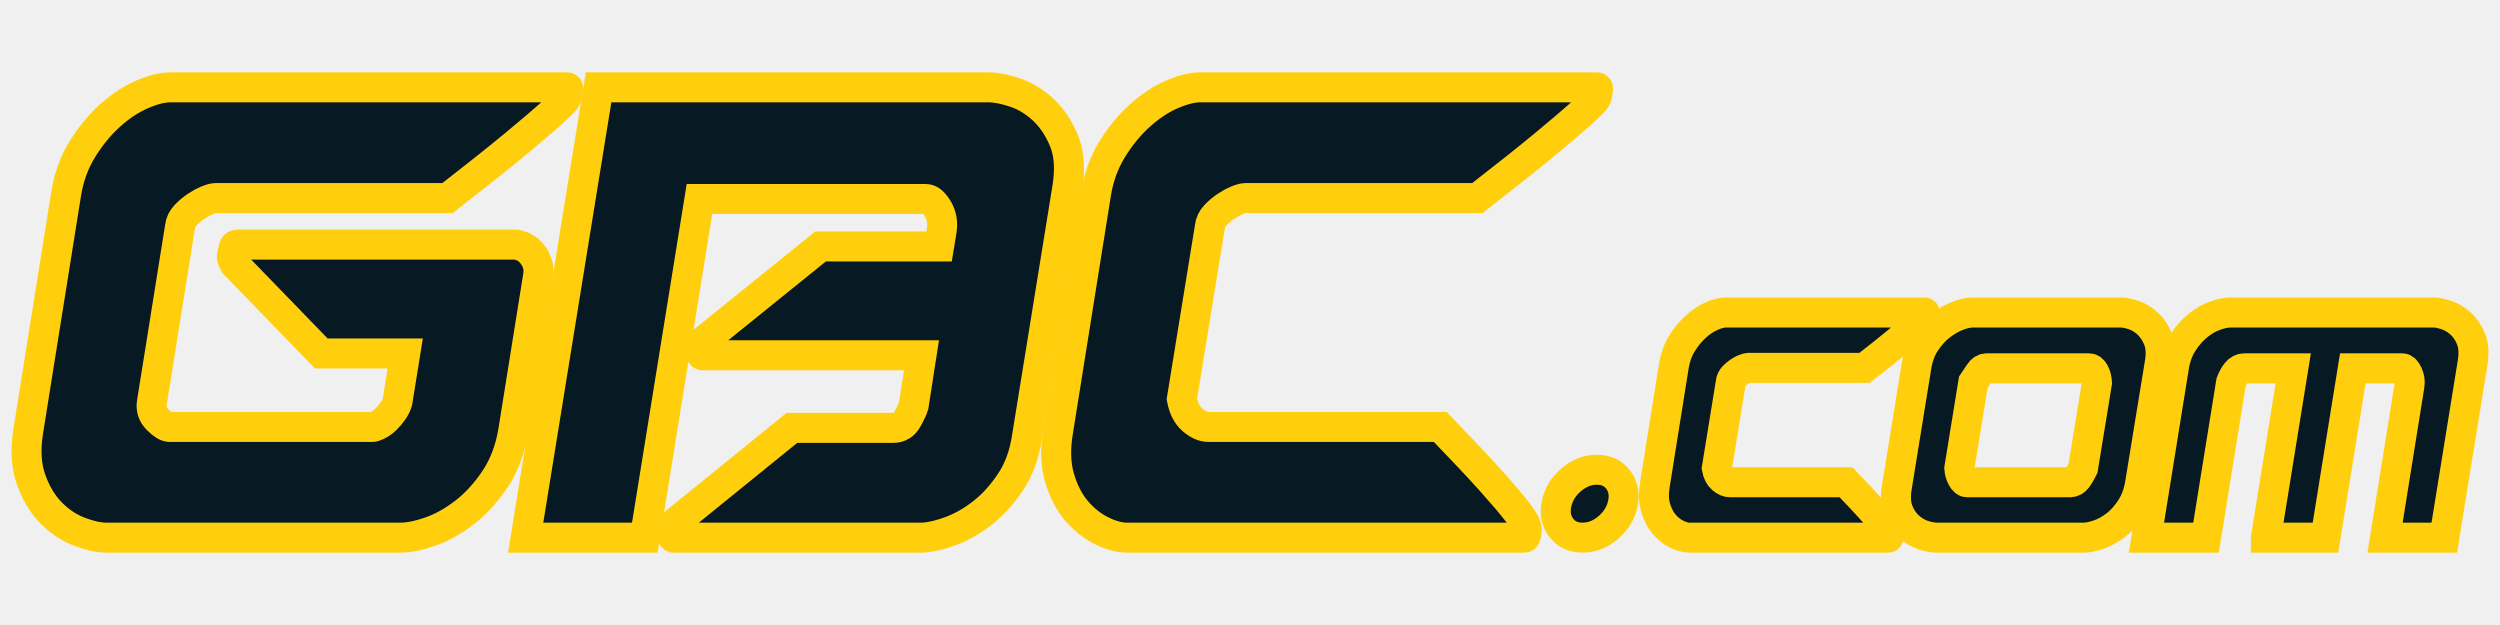
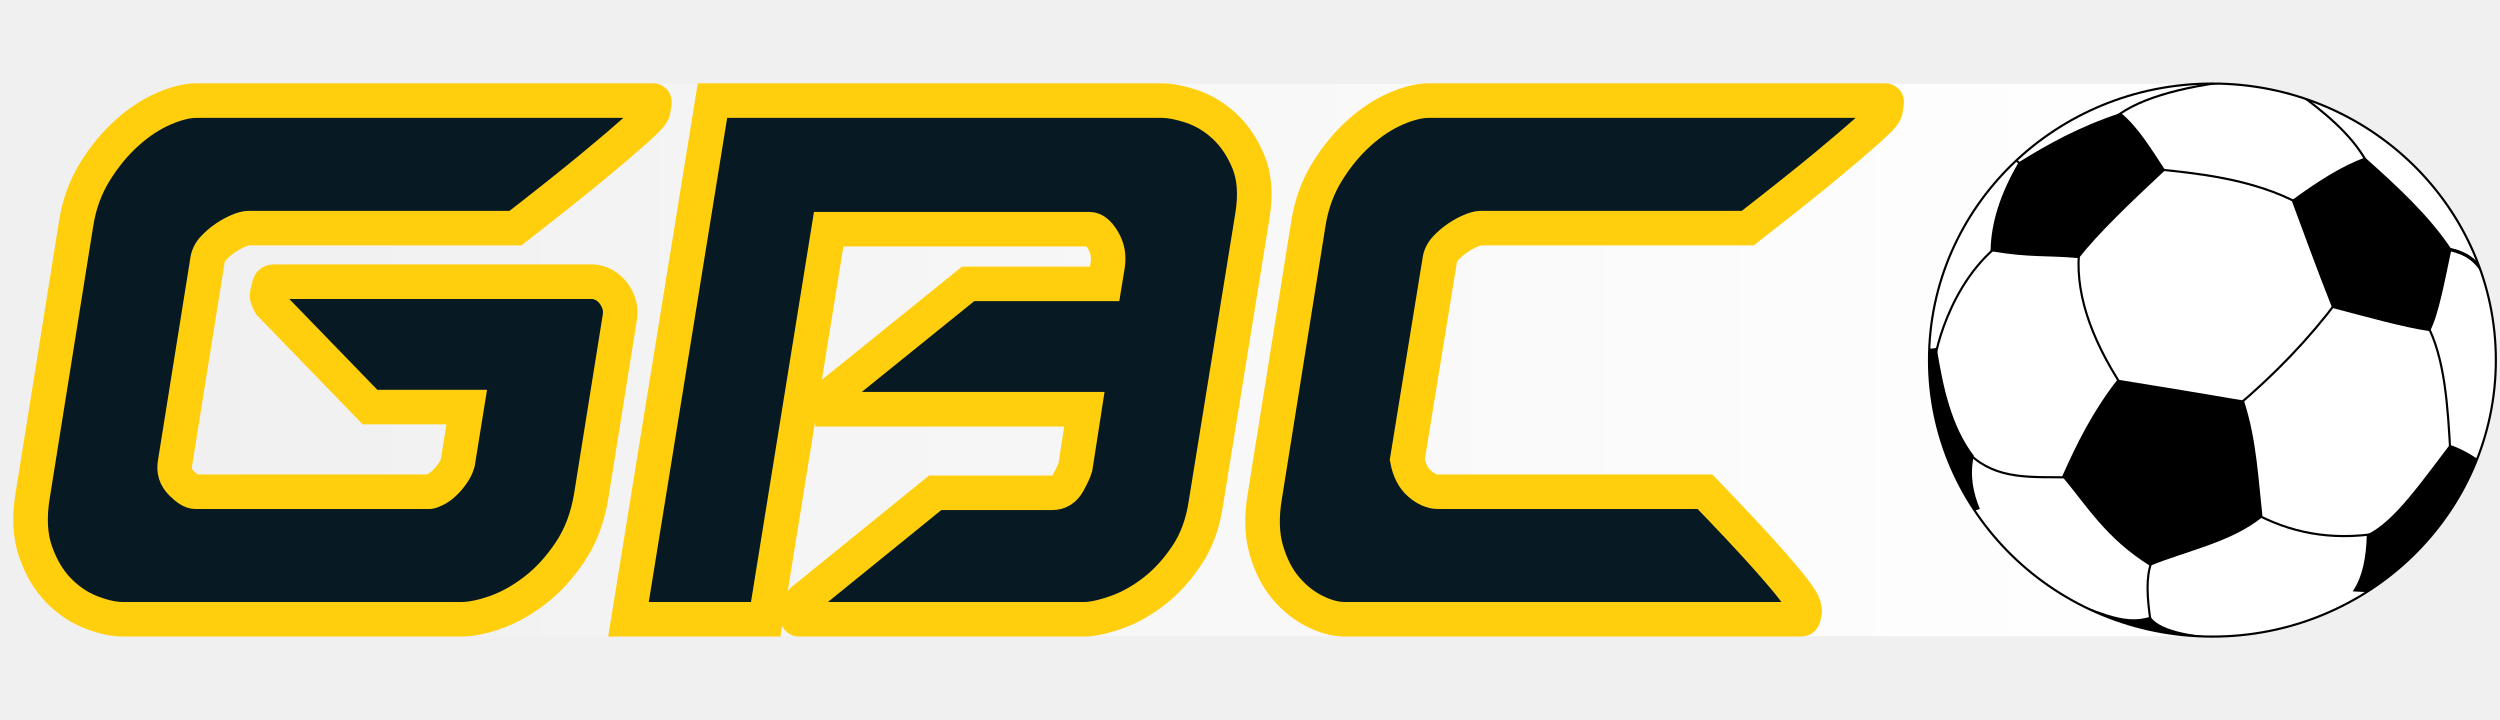
- <svg xmlns="http://www.w3.org/2000/svg" version="1.1" id="Layer_1" x="0px" y="0px" width="2000px" height="500px" viewBox="0 0 2000 500" enable-background="new 0 0 2000 500" xml:space="preserve">
+ <svg xmlns="http://www.w3.org/2000/svg" version="1.1" id="Layer_1" x="0px" y="0px" width="1736.443px" height="500px" viewBox="0 0 1736.443 500" enable-background="new 0 0 1736.443 500" xml:space="preserve">
+   <defs>
+     <filter id="Adobe_OpacityMaskFilter" filterUnits="userSpaceOnUse" x="130.67" y="58.044" width="1406.031" height="384.112">
+       <feColorMatrix type="matrix" values="1 0 0 0 0  0 1 0 0 0  0 0 1 0 0  0 0 0 1 0" />
+     </filter>
+   </defs>
+   <mask maskUnits="userSpaceOnUse" x="130.67" y="58.044" width="1406.031" height="384.112" id="SVGID_1_">
+     <g filter="url(#Adobe_OpacityMaskFilter)">
+       <linearGradient id="SVGID_2_" gradientUnits="userSpaceOnUse" x1="1536.701" y1="250.1" x2="130.67" y2="250.1">
+         <stop offset="0" style="stop-color:#FFFFFF" />
+         <stop offset="1" style="stop-color:#000000" />
+       </linearGradient>
+       <rect x="130.67" y="58.044" fill="url(#SVGID_2_)" width="1406.031" height="384.112" />
+     </g>
+   </mask>
+   <rect x="130.67" y="58.044" mask="url(#SVGID_1_)" fill="#FFFFFF" width="1406.031" height="384.112" />
  <g>
-     <path fill="#071923" stroke="#FFCF0E" stroke-width="24" stroke-miterlimit="10" d="M186.176,201.622   c0.342-1.489,0.692-2.85,1.042-4.094c0.341-1.232,1.383-1.86,3.125-1.86h221.86c1.384,0,3.296,0.5,5.729,1.488   c2.425,1,4.687,2.605,6.771,4.838c2.083,2.232,3.727,4.966,4.947,8.187c1.213,3.233,1.473,6.827,0.782,10.792L410.64,344.525   c-2.433,14.885-7.291,27.793-14.582,38.703c-7.291,10.92-15.453,19.852-24.478,26.793c-9.033,6.955-18.146,12.037-27.342,15.26   c-9.204,3.232-17.105,4.836-23.696,4.836H85.141c-6.25,0-13.541-1.604-21.874-4.836c-8.333-3.223-15.884-8.305-22.655-15.26   c-6.77-6.941-12.067-15.873-15.884-26.793c-3.825-10.91-4.517-23.818-2.083-38.703l30.206-189.05   c2.083-13.397,6.42-25.422,13.02-36.098c6.591-10.665,14.062-19.724,22.394-27.167c8.333-7.443,16.836-13.025,25.52-16.747   c8.674-3.721,16.145-5.582,22.395-5.582h317.687c0.692,0,0.863,0.873,0.521,2.605c-0.35,1.745-0.521,2.861-0.521,3.35   c0,1-0.61,2.36-1.823,4.093c-1.22,1.745-4.866,5.338-10.937,10.792c-6.079,5.466-15.543,13.525-28.384,24.189   c-12.849,10.676-31.077,25.19-54.684,43.541H172.635c-1.742,0-4.085,0.628-7.031,1.861c-2.954,1.244-5.908,2.861-8.854,4.838   c-2.953,1.989-5.728,4.35-8.333,7.071c-2.604,2.733-4.085,5.838-4.427,9.304l-22.395,139.925   c-1.042,5.467,0.432,10.176,4.427,14.143c3.987,3.977,7.202,5.955,9.634,5.955h162.49c0.692,0,2.083-0.49,4.167-1.49   c2.083-0.988,4.167-2.477,6.25-4.465c2.083-1.977,3.987-4.211,5.729-6.699c1.733-2.477,2.945-4.955,3.645-7.443l6.25-38.701   h-67.183l-69.267-71.453c-1.042-1.977-1.741-3.465-2.083-4.465C185.306,205.843,185.476,204.11,186.176,201.622z" />
-     <path fill="#071923" stroke="#FFCF0E" stroke-width="24" stroke-miterlimit="10" d="M562.186,284.236   c-1.042,0-1.481-0.859-1.302-2.604c0.17-1.732,0.26-2.85,0.26-3.35c0.342-3.467,1.383-5.699,3.125-6.699l92.182-74.428h94.786   l2.083-12.653c1.042-6.442,0-12.28-3.125-17.49c-3.125-5.21-6.25-7.815-9.374-7.815H559.582l-43.747,270.92h-95.306l58.329-360.235   h311.959c5.899,0,12.931,1.372,21.092,4.094c8.154,2.733,15.706,7.327,22.655,13.77c6.941,6.454,12.499,14.769,16.666,24.933   c4.167,10.176,5.029,22.701,2.604,37.587l-32.29,199.469c-2.083,13.898-6.428,25.807-13.02,35.727   c-6.599,9.932-13.98,18.119-22.134,24.561c-8.162,6.455-16.495,11.293-24.999,14.514c-8.512,3.234-16.063,5.096-22.654,5.582   H538.75c-0.7,0-0.96-0.859-0.781-2.604c0.17-1.734,0.26-2.85,0.26-3.35c0.691-3.465,1.562-5.699,2.604-6.699l92.703-75.174h81.245   c4.858,0,8.593-2.348,11.197-7.07c2.604-4.709,4.248-8.303,4.948-10.791l6.25-40.193H562.186z" />
-     <path fill="#071923" stroke="#FFCF0E" stroke-width="24" stroke-miterlimit="10" d="M967.88,181.526l-22.395,137.693   c1.383,7.443,4.249,13.025,8.594,16.746c4.337,3.723,8.593,5.584,12.759,5.584h185.404c17.708,18.361,31.33,32.875,40.884,43.539   c9.544,10.676,16.404,18.736,20.57,24.189c4.167,5.467,6.51,9.188,7.031,11.166c0.521,1.988,0.781,3.232,0.781,3.721   c0,0.5-0.18,1.615-0.521,3.35c-0.351,1.744-0.871,2.604-1.563,2.604H901.738c-6.25,0-13.109-1.859-20.572-5.582   c-7.47-3.721-14.151-9.047-20.05-16.002c-5.908-6.941-10.416-15.746-13.541-26.422c-3.125-10.664-3.475-23.189-1.041-37.586   l30.206-189.05c2.083-13.397,6.42-25.422,13.02-36.098c6.591-10.665,14.062-19.724,22.394-27.167   c8.333-7.443,16.836-13.025,25.52-16.747c8.674-3.721,16.145-5.582,22.395-5.582h317.687c0.691,0,0.862,0.873,0.521,2.605   c-0.351,1.745-0.521,2.861-0.521,3.35c0,1-0.61,2.36-1.822,4.093c-1.221,1.745-4.867,5.338-10.938,10.792   c-6.078,5.466-15.543,13.525-28.383,24.189c-12.85,10.676-31.078,25.19-54.685,43.541H996.524c-1.742,0-4.085,0.628-7.032,1.861   c-2.953,1.244-5.908,2.861-8.854,4.838c-2.953,1.989-5.728,4.35-8.333,7.071C969.703,174.955,968.222,178.06,967.88,181.526z" />
-     <path fill="#071923" stroke="#FFCF0E" stroke-width="24" stroke-miterlimit="10" d="M1245.253,402.951   c1.562-7.443,5.479-13.828,11.744-19.166c6.261-5.33,13.086-8,20.469-8s13.088,2.67,17.113,8   c4.027,5.338,5.254,11.723,3.691,19.166c-1.566,7.443-5.484,13.834-11.744,19.166c-6.266,5.338-13.087,8-20.47,8   s-13.087-2.662-17.112-8C1244.917,416.785,1243.685,410.395,1245.253,402.951z" />
-     <path fill="#071923" stroke="#FFCF0E" stroke-width="24" stroke-miterlimit="10" d="M1384.64,305.822l-11.197,68.846   c0.692,3.723,2.125,6.514,4.297,8.375c2.168,1.859,4.297,2.791,6.38,2.791h92.702c8.854,9.182,15.664,16.438,20.441,21.77   c4.772,5.338,8.203,9.367,10.285,12.094c2.084,2.734,3.256,4.594,3.517,5.584c0.26,0.994,0.39,1.615,0.39,1.859   c0,0.25-0.09,0.809-0.26,1.676c-0.176,0.871-0.436,1.301-0.781,1.301h-158.844c-3.125,0-6.555-0.93-10.285-2.789   c-3.736-1.861-7.076-4.525-10.026-8.002c-2.954-3.471-5.208-7.873-6.771-13.211c-1.563-5.332-1.737-11.596-0.521-18.793   l15.104-94.525c1.041-6.699,3.21-12.711,6.51-18.049c3.296-5.332,7.03-9.861,11.196-13.584c4.167-3.721,8.419-6.512,12.761-8.373   c4.337-1.86,8.071-2.791,11.196-2.791h158.844c0.346,0,0.432,0.436,0.261,1.302c-0.175,0.873-0.261,1.43-0.261,1.676   c0,0.5-0.305,1.18-0.911,2.045c-0.61,0.873-2.433,2.67-5.469,5.396c-3.039,2.732-7.771,6.764-14.191,12.096   c-6.425,5.338-15.538,12.594-27.342,21.77h-92.702c-0.871,0-2.043,0.314-3.516,0.932c-1.478,0.621-2.954,1.43-4.427,2.418   c-1.477,0.994-2.864,2.176-4.167,3.535C1385.551,302.537,1384.812,304.09,1384.64,305.822z" />
-     <path fill="#071923" stroke="#FFCF0E" stroke-width="24" stroke-miterlimit="10" d="M1727.847,290.191l-15.625,95.643   c-1.217,7.941-3.646,14.762-7.291,20.467c-3.646,5.709-7.727,10.297-12.238,13.77c-4.517,3.477-9.114,6.018-13.802,7.629   c-4.687,1.617-8.683,2.418-11.979,2.418h-117.7c-2.954,0-6.51-0.68-10.676-2.047c-4.166-1.359-8.032-3.656-11.588-6.885   c-3.561-3.221-6.34-7.379-8.333-12.465c-1.998-5.082-2.389-11.352-1.172-18.793l15.624-96.387   c1.212-7.688,3.646-14.264,7.291-19.723c3.645-5.455,7.723-9.922,12.238-13.398c4.513-3.471,9.07-6.076,13.672-7.814   c4.597-1.733,8.633-2.605,12.108-2.605h117.961c2.949,0,6.466,0.687,10.546,2.046c4.076,1.367,7.853,3.664,11.327,6.885   c3.472,3.227,6.25,7.385,8.333,12.467C1728.628,276.486,1729.058,282.75,1727.847,290.191z M1578.637,305.822l-11.197,68.846   c0.171,2.732,0.912,5.275,2.214,7.629c1.303,2.361,2.645,3.537,4.037,3.537h82.025c2.429,0,4.427-1.053,5.988-3.164   c1.563-2.105,3.125-4.773,4.688-8.002l11.197-68.475c-0.175-3.221-0.871-5.953-2.083-8.188c-1.217-2.232-2.604-3.348-4.166-3.348   h-81.766c-2.433,0-4.387,1.18-5.859,3.535C1582.237,300.553,1580.545,303.094,1578.637,305.822z" />
-     <path fill="#071923" stroke="#FFCF0E" stroke-width="24" stroke-miterlimit="10" d="M1812.733,430.117l21.874-135.459h-39.061   c-2.433,0-4.516,1.057-6.249,3.162c-1.738,2.111-3.215,4.779-4.428,8.002l-20.05,124.295h-47.653l21.873-135.832   c1.213-7.938,3.646-14.699,7.291-20.281c3.646-5.582,7.724-10.17,12.238-13.77c4.513-3.594,9.115-6.199,13.802-7.814   c4.688-1.611,8.765-2.419,12.239-2.419h161.969c2.949,0,6.465,0.687,10.546,2.046c4.076,1.367,7.897,3.664,11.457,6.885   c3.557,3.227,6.335,7.385,8.334,12.467c1.993,5.088,2.384,11.352,1.171,18.793l-22.654,139.926h-47.393l19.529-121.689   c0.521-3.223,0.086-6.326-1.302-9.305c-1.392-2.977-2.864-4.465-4.427-4.465h-39.58l-21.874,135.459H1812.733z" />
+     <path id="path2916" fill="#FFFFFF" d="M1733.559,250.102c0,106.068-88.138,192.054-196.857,192.054   c-108.723,0-196.857-85.986-196.857-192.054c0-106.07,88.135-192.058,196.857-192.058   C1645.421,58.044,1733.559,144.032,1733.559,250.102z" />
+     <defs>
+       <filter id="Adobe_OpacityMaskFilter_1_" filterUnits="userSpaceOnUse" x="1330.645" y="54.901" width="398.558" height="398.785">
+         <feColorMatrix type="matrix" values="1 0 0 0 0  0 1 0 0 0  0 0 1 0 0  0 0 0 1 0" />
+       </filter>
+     </defs>
+     <mask maskUnits="userSpaceOnUse" x="1330.645" y="54.901" width="398.558" height="398.785" id="mask2920_1_">
+       <path id="path2918_1_" fill="#FFFFFF" filter="url(#Adobe_OpacityMaskFilter_1_)" d="M1733.559,250.102    c0,106.068-88.138,192.054-196.857,192.054c-108.723,0-196.857-85.986-196.857-192.054c0-106.07,88.135-192.058,196.857-192.058    C1645.421,58.044,1733.559,144.032,1733.559,250.102z" />
+     </mask>
+     <g id="g2893" mask="url(#mask2920_1_)">
+       <g id="g2878">
+         <path id="path623" fill="none" stroke="#000000" stroke-width="2.306" d="M1724.756,189.08     c-5.825-8.852-11.446-12.939-22.54-15.662" />
+         <path id="path1939" fill="none" stroke="#000000" stroke-width="1.5" d="M1395.521,106.382l17.895,17.783" />
+         <path id="path1941" fill="none" stroke="#000000" stroke-width="1.5" d="M1392.868,166.683     c-40.64,28.395-50.539,86.012-49.049,85.681" />
+         <path id="path1943" fill="none" stroke="#000000" stroke-width="1.5" d="M1444.568,170.886     c-4.189,30.181,6.963,63.262,30.159,98.613" />
+         <path id="path1945" fill="none" stroke="#000000" stroke-width="1.5" d="M1367.847,315.252     c19.125,18.653,44.544,15.789,68.438,16.327" />
+         <path id="path1947" fill="none" stroke="#000000" stroke-width="1.5" d="M1494.449,390.242     c-4.139,10.671-3.068,25.458-0.704,41.267" />
+         <path id="path1949" fill="none" stroke="#000000" stroke-width="1.5" d="M1465.86,84.454     c15.213-14.862,47.849-24.453,90.455-28.807" />
+         <path id="path1951" fill="none" stroke="#000000" stroke-width="1.5" d="M1643.842,112.461     c-10.586-19.24-29.24-34.356-48.978-48.919" />
+         <path id="path1953" fill="none" stroke="#000000" stroke-width="1.5" d="M1498.902,117.604     c23.387,2.57,65.603,5.951,99.127,24.464" />
+         <path id="path1964" fill="none" stroke="#000000" stroke-width="1.5" d="M1624.193,208.068     c-20.048,26.971-44.247,52.138-72.247,75.66" />
+         <path id="path1966" fill="none" stroke="#000000" stroke-width="1.5" d="M1564.538,355.828     c25.663,13.97,53.77,19.976,87.825,14.551" />
+         <path id="path1968" fill="none" stroke="#000000" stroke-width="1.5" d="M1685.173,224.234     c13.099,23.995,15.021,58.053,16.902,92.149" />
+         <path id="path1970" fill="none" stroke="#000000" stroke-width="1.5" d="M1697.435,172.826     c10.789,0.353,21.245,5.915,31.153,20.046" />
+       </g>
+       <g id="g2870">
+         <path id="path1972" d="M1382.596,174.442c27.38,4.68,38.645,2.794,61.311,4.851c13.397-17.153,36.139-38.861,59.986-61.109     c-9.842-14.982-19.13-30.316-30.823-39.77c-29.68,9.817-50.818,21.908-70.921,34.273     C1389.53,134.123,1382.84,154.731,1382.596,174.442z" />
+         <path id="path2860" d="M1591.715,139.199c9.005,24.145,16.75,45.83,28.17,74.688c23.5,6.054,48.555,13.323,67.939,16.167     c6.231-12.206,10.354-35.726,14.914-56.906c-15.483-23.432-37.57-43.644-59.986-63.696     C1626.267,115.254,1609.075,126.563,1591.715,139.199z" />
+         <path id="path2862" d="M1470.751,263.681c30.218,4.85,59.371,9.699,87.823,14.549c8.797,26.946,9.934,53.888,12.925,80.833     c-21.755,17.634-51.752,23.204-78.213,33.948c-30.79-19.416-43.325-41.06-60.979-62.078     C1442.444,308.188,1453.627,285.572,1470.751,263.681z" />
+         <path id="path2864" d="M1330.645,240.149c0.042,1.354,10.667,2.879,14.529,1.37c4.436,27.701,10.245,54.508,25.777,74.989     c-3.041,14.517-0.179,26.152,4.217,37.038c-26.933,7.365-24.593,11.348-35.15,16.004" />
+         <path id="path2866" d="M1429.537,415.505c25.599,6.611,44.248,19.447,63.975,12.804c5.801,8.018,21.854,13.817,63.742,15.545     l-113.891,9.832" />
+         <path id="path2868" d="M1726.434,322.688c-7.472-5.372-15.203-10.496-24.856-13.742c-19.221,24.982-38.442,53.423-57.664,62.402     c-0.354,15.401-2.815,29.159-9.778,39.405c14.519,0.954,29.681,0.904,46.397-1.575" />
+       </g>
+     </g>
+     <path id="path2923" fill="none" stroke="#000000" stroke-width="1.505" stroke-linecap="round" stroke-linejoin="round" d="   M1733.559,250.102c0,106.068-88.138,192.054-196.857,192.054c-108.723,0-196.857-85.986-196.857-192.054   c0-106.07,88.135-192.058,196.857-192.058C1645.421,58.044,1733.559,144.032,1733.559,250.102z" />
  </g>
+   <path fill="#071923" stroke="#FFCF0E" stroke-width="24" stroke-miterlimit="10" d="M186.176,201.622  c0.342-1.489,0.692-2.85,1.042-4.094c0.341-1.232,1.383-1.86,3.125-1.86h221.86c1.384,0,3.296,0.5,5.729,1.488  c2.426,1,4.688,2.604,6.771,4.838c2.083,2.232,3.727,4.966,4.947,8.187c1.213,3.233,1.473,6.827,0.781,10.792L410.64,344.525  c-2.433,14.885-7.291,27.793-14.582,38.702c-7.291,10.921-15.453,19.853-24.478,26.794c-9.033,6.954-18.146,12.036-27.342,15.26  c-9.204,3.231-17.105,4.836-23.696,4.836H85.141c-6.25,0-13.541-1.604-21.874-4.836c-8.333-3.224-15.884-8.306-22.655-15.26  c-6.77-6.941-12.067-15.873-15.884-26.794c-3.825-10.909-4.517-23.817-2.083-38.702l30.206-189.05  c2.083-13.397,6.42-25.422,13.02-36.098c6.591-10.665,14.062-19.724,22.394-27.167c8.333-7.443,16.836-13.025,25.52-16.747  c8.674-3.721,16.145-5.582,22.395-5.582h317.687c0.691,0,0.863,0.873,0.521,2.605c-0.35,1.745-0.521,2.861-0.521,3.35  c0,1-0.61,2.36-1.823,4.093c-1.22,1.745-4.866,5.338-10.937,10.792c-6.079,5.466-15.543,13.525-28.385,24.189  c-12.849,10.676-31.077,25.19-54.684,43.541H172.635c-1.742,0-4.085,0.628-7.031,1.861c-2.954,1.244-5.908,2.861-8.854,4.838  c-2.953,1.989-5.728,4.35-8.333,7.071c-2.604,2.733-4.085,5.838-4.427,9.304L121.595,321.45c-1.042,5.467,0.432,10.176,4.427,14.143  c3.987,3.978,7.202,5.955,9.634,5.955h162.49c0.692,0,2.083-0.49,4.167-1.49c2.083-0.987,4.167-2.477,6.25-4.465  c2.083-1.977,3.987-4.211,5.729-6.699c1.733-2.477,2.945-4.954,3.645-7.442l6.25-38.701h-67.183l-69.267-71.453  c-1.042-1.977-1.741-3.465-2.083-4.465C185.306,205.843,185.476,204.11,186.176,201.622z" />
+   <path fill="#071923" stroke="#FFCF0E" stroke-width="24" stroke-miterlimit="10" d="M578.186,284.236  c-1.041,0-1.48-0.859-1.302-2.604c0.17-1.731,0.261-2.85,0.261-3.35c0.342-3.468,1.383-5.699,3.125-6.699l92.182-74.428h94.786  l2.083-12.653c1.042-6.442,0-12.28-3.125-17.49c-3.125-5.21-6.25-7.815-9.374-7.815H575.582l-43.747,270.92h-95.306l58.328-360.235  h311.96c5.898,0,12.931,1.372,21.092,4.094c8.153,2.733,15.706,7.327,22.655,13.77c6.94,6.454,12.498,14.769,16.666,24.933  c4.166,10.176,5.028,22.701,2.604,37.587l-32.29,199.469c-2.083,13.897-6.428,25.807-13.02,35.727  c-6.6,9.932-13.98,18.119-22.134,24.562c-8.162,6.454-16.496,11.293-25,14.514c-8.512,3.234-16.063,5.096-22.653,5.582H554.75  c-0.7,0-0.96-0.859-0.781-2.604c0.17-1.733,0.26-2.85,0.26-3.35c0.691-3.465,1.563-5.699,2.604-6.699l92.703-75.174h81.245  c4.857,0,8.593-2.348,11.197-7.07c2.604-4.709,4.248-8.303,4.947-10.791l6.25-40.192h-174.99V284.236z" />
+   <path fill="#071923" stroke="#FFCF0E" stroke-width="24" stroke-miterlimit="10" d="M999.88,181.526l-22.395,137.693  c1.383,7.443,4.249,13.025,8.594,16.746c4.337,3.723,8.593,5.584,12.759,5.584h185.404c17.708,18.361,31.33,32.875,40.884,43.539  c9.544,10.676,16.404,18.736,20.57,24.189c4.167,5.467,6.51,9.188,7.03,11.166c0.521,1.987,0.781,3.231,0.781,3.721  c0,0.5-0.18,1.615-0.521,3.35c-0.352,1.744-0.871,2.604-1.563,2.604H933.738c-6.25,0-13.109-1.859-20.572-5.582  c-7.47-3.721-14.151-9.047-20.05-16.002c-5.908-6.941-10.416-15.746-13.541-26.422c-3.125-10.664-3.476-23.189-1.041-37.586  l30.206-189.05c2.083-13.397,6.42-25.422,13.02-36.098c6.591-10.665,14.063-19.724,22.395-27.167  c8.333-7.443,16.836-13.025,25.52-16.747c8.674-3.721,16.146-5.582,22.396-5.582h317.687c0.691,0,0.862,0.873,0.521,2.605  c-0.352,1.745-0.521,2.861-0.521,3.35c0,1-0.609,2.36-1.822,4.093c-1.221,1.745-4.866,5.338-10.938,10.792  c-6.078,5.466-15.543,13.525-28.383,24.189c-12.851,10.676-31.078,25.19-54.686,43.541h-185.404c-1.741,0-4.084,0.628-7.031,1.861  c-2.953,1.244-5.908,2.861-8.854,4.838c-2.952,1.989-5.728,4.35-8.333,7.071C1001.703,174.955,1000.222,178.06,999.88,181.526z" />
</svg>
